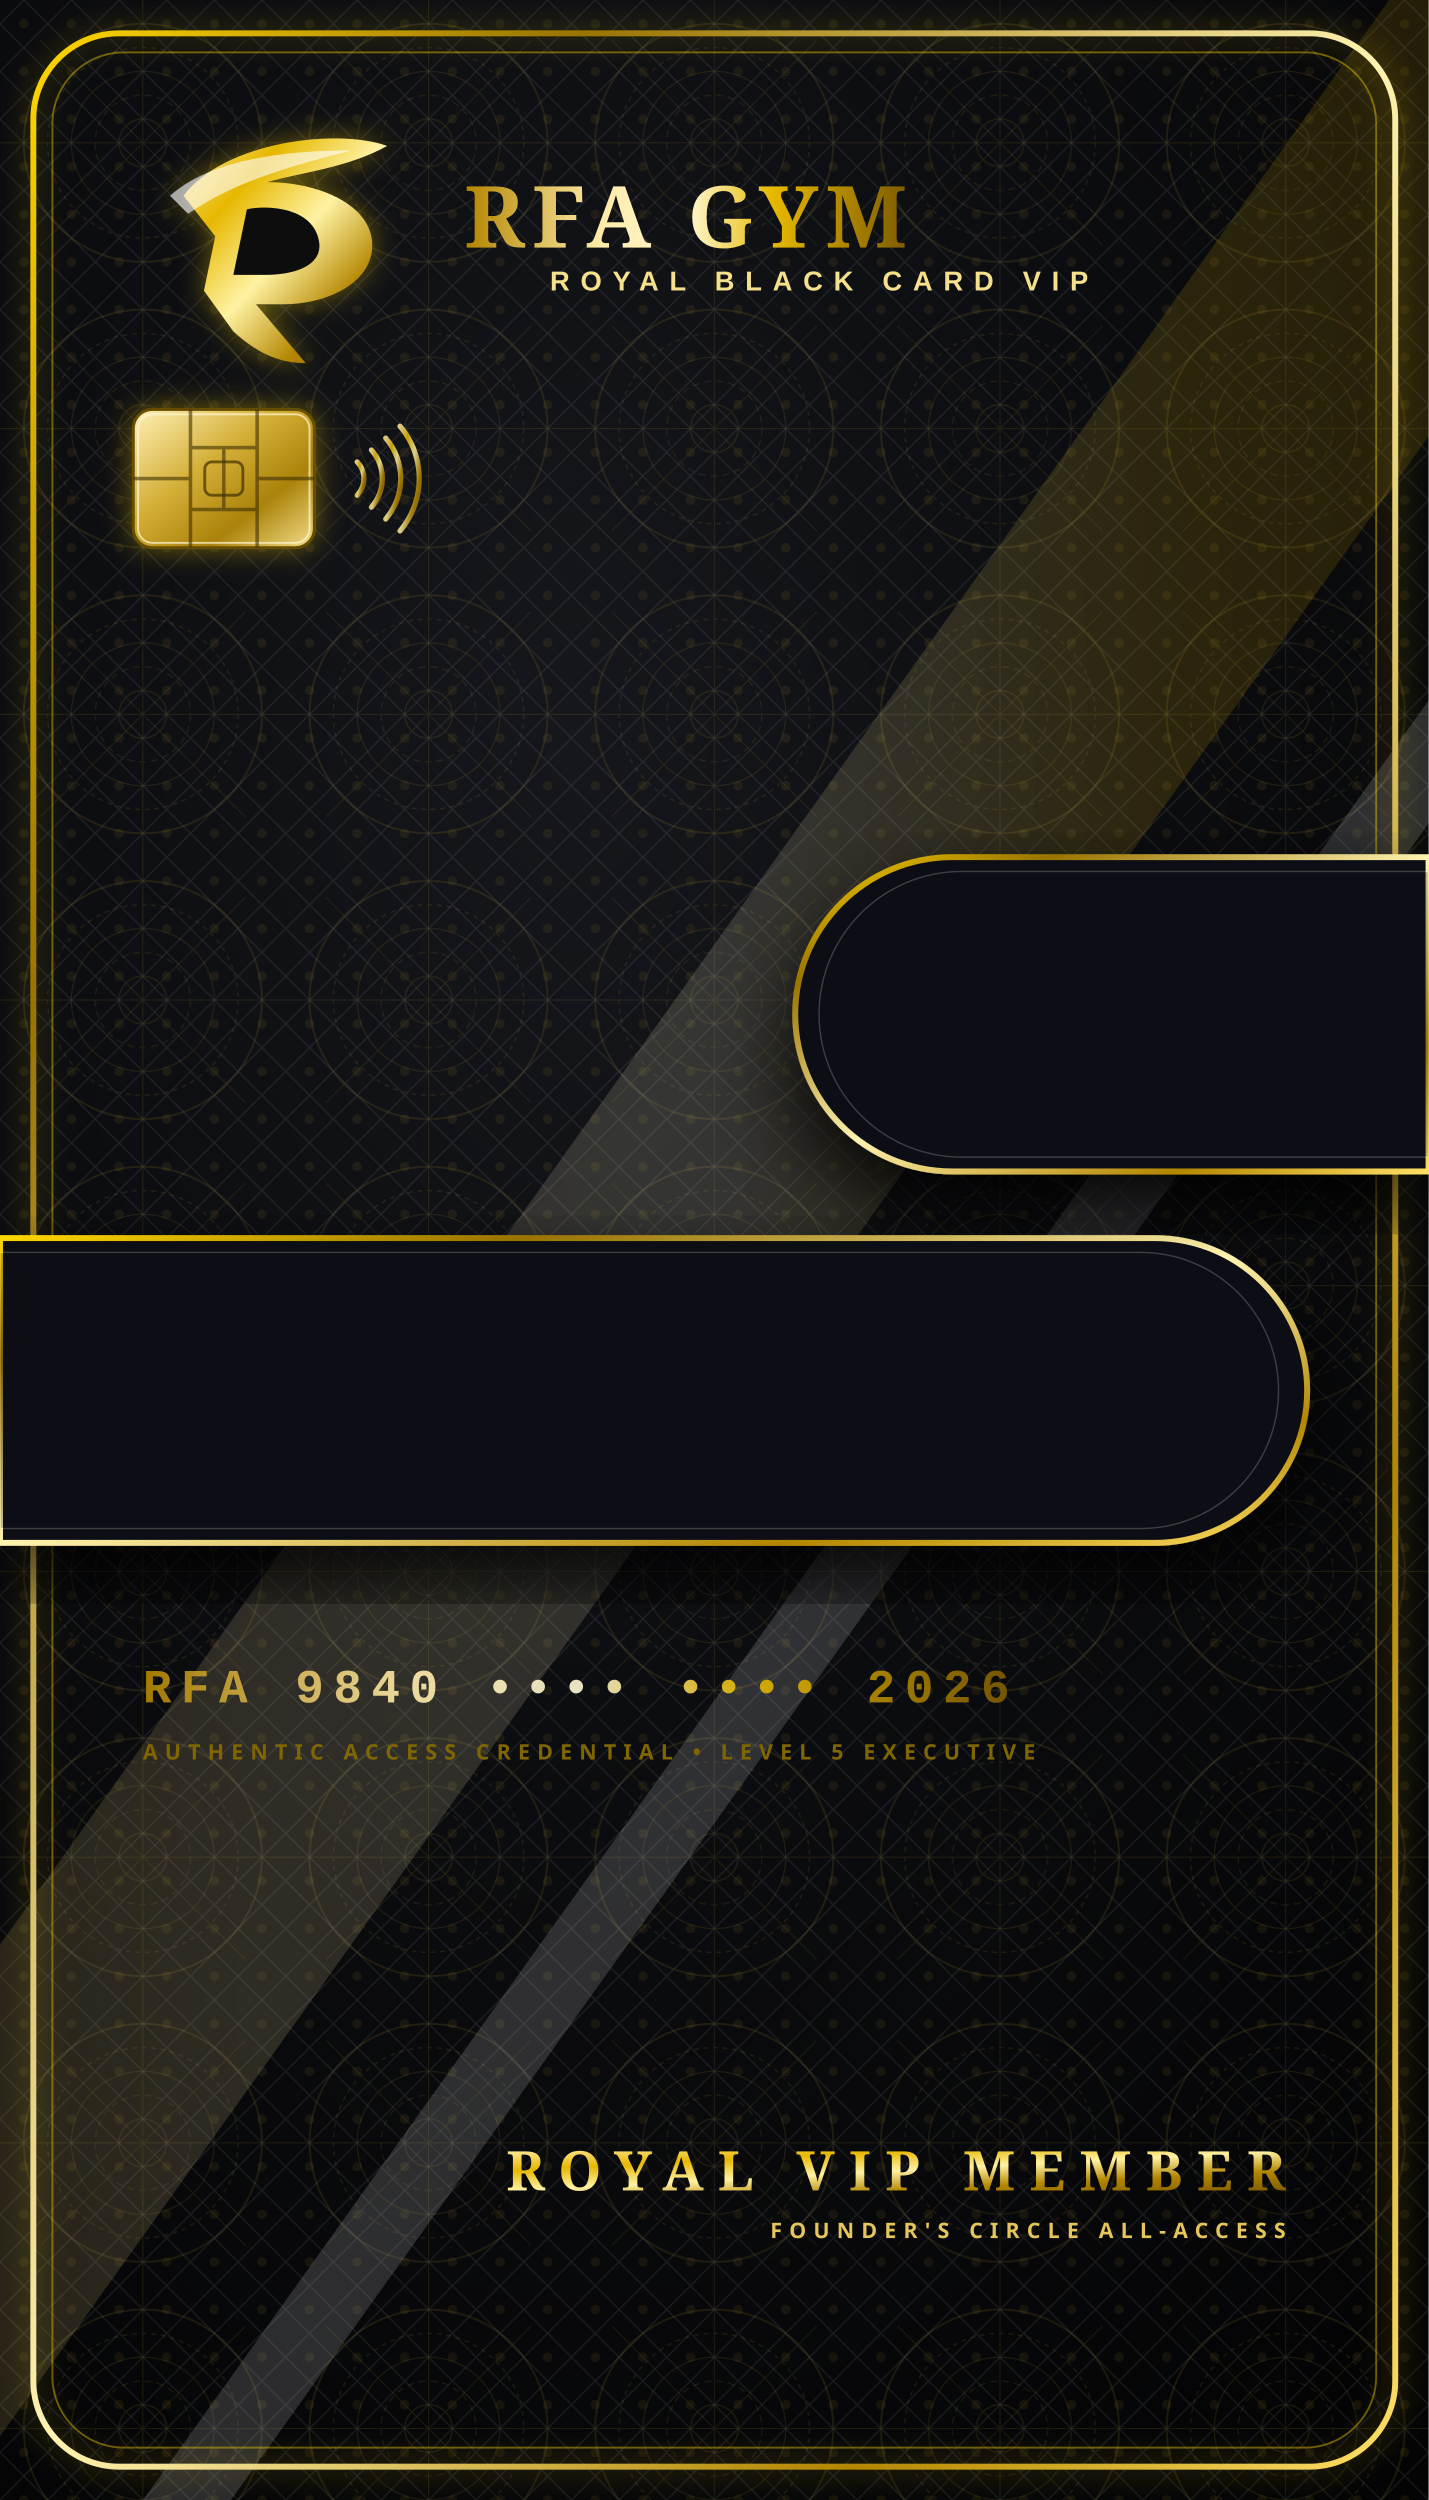
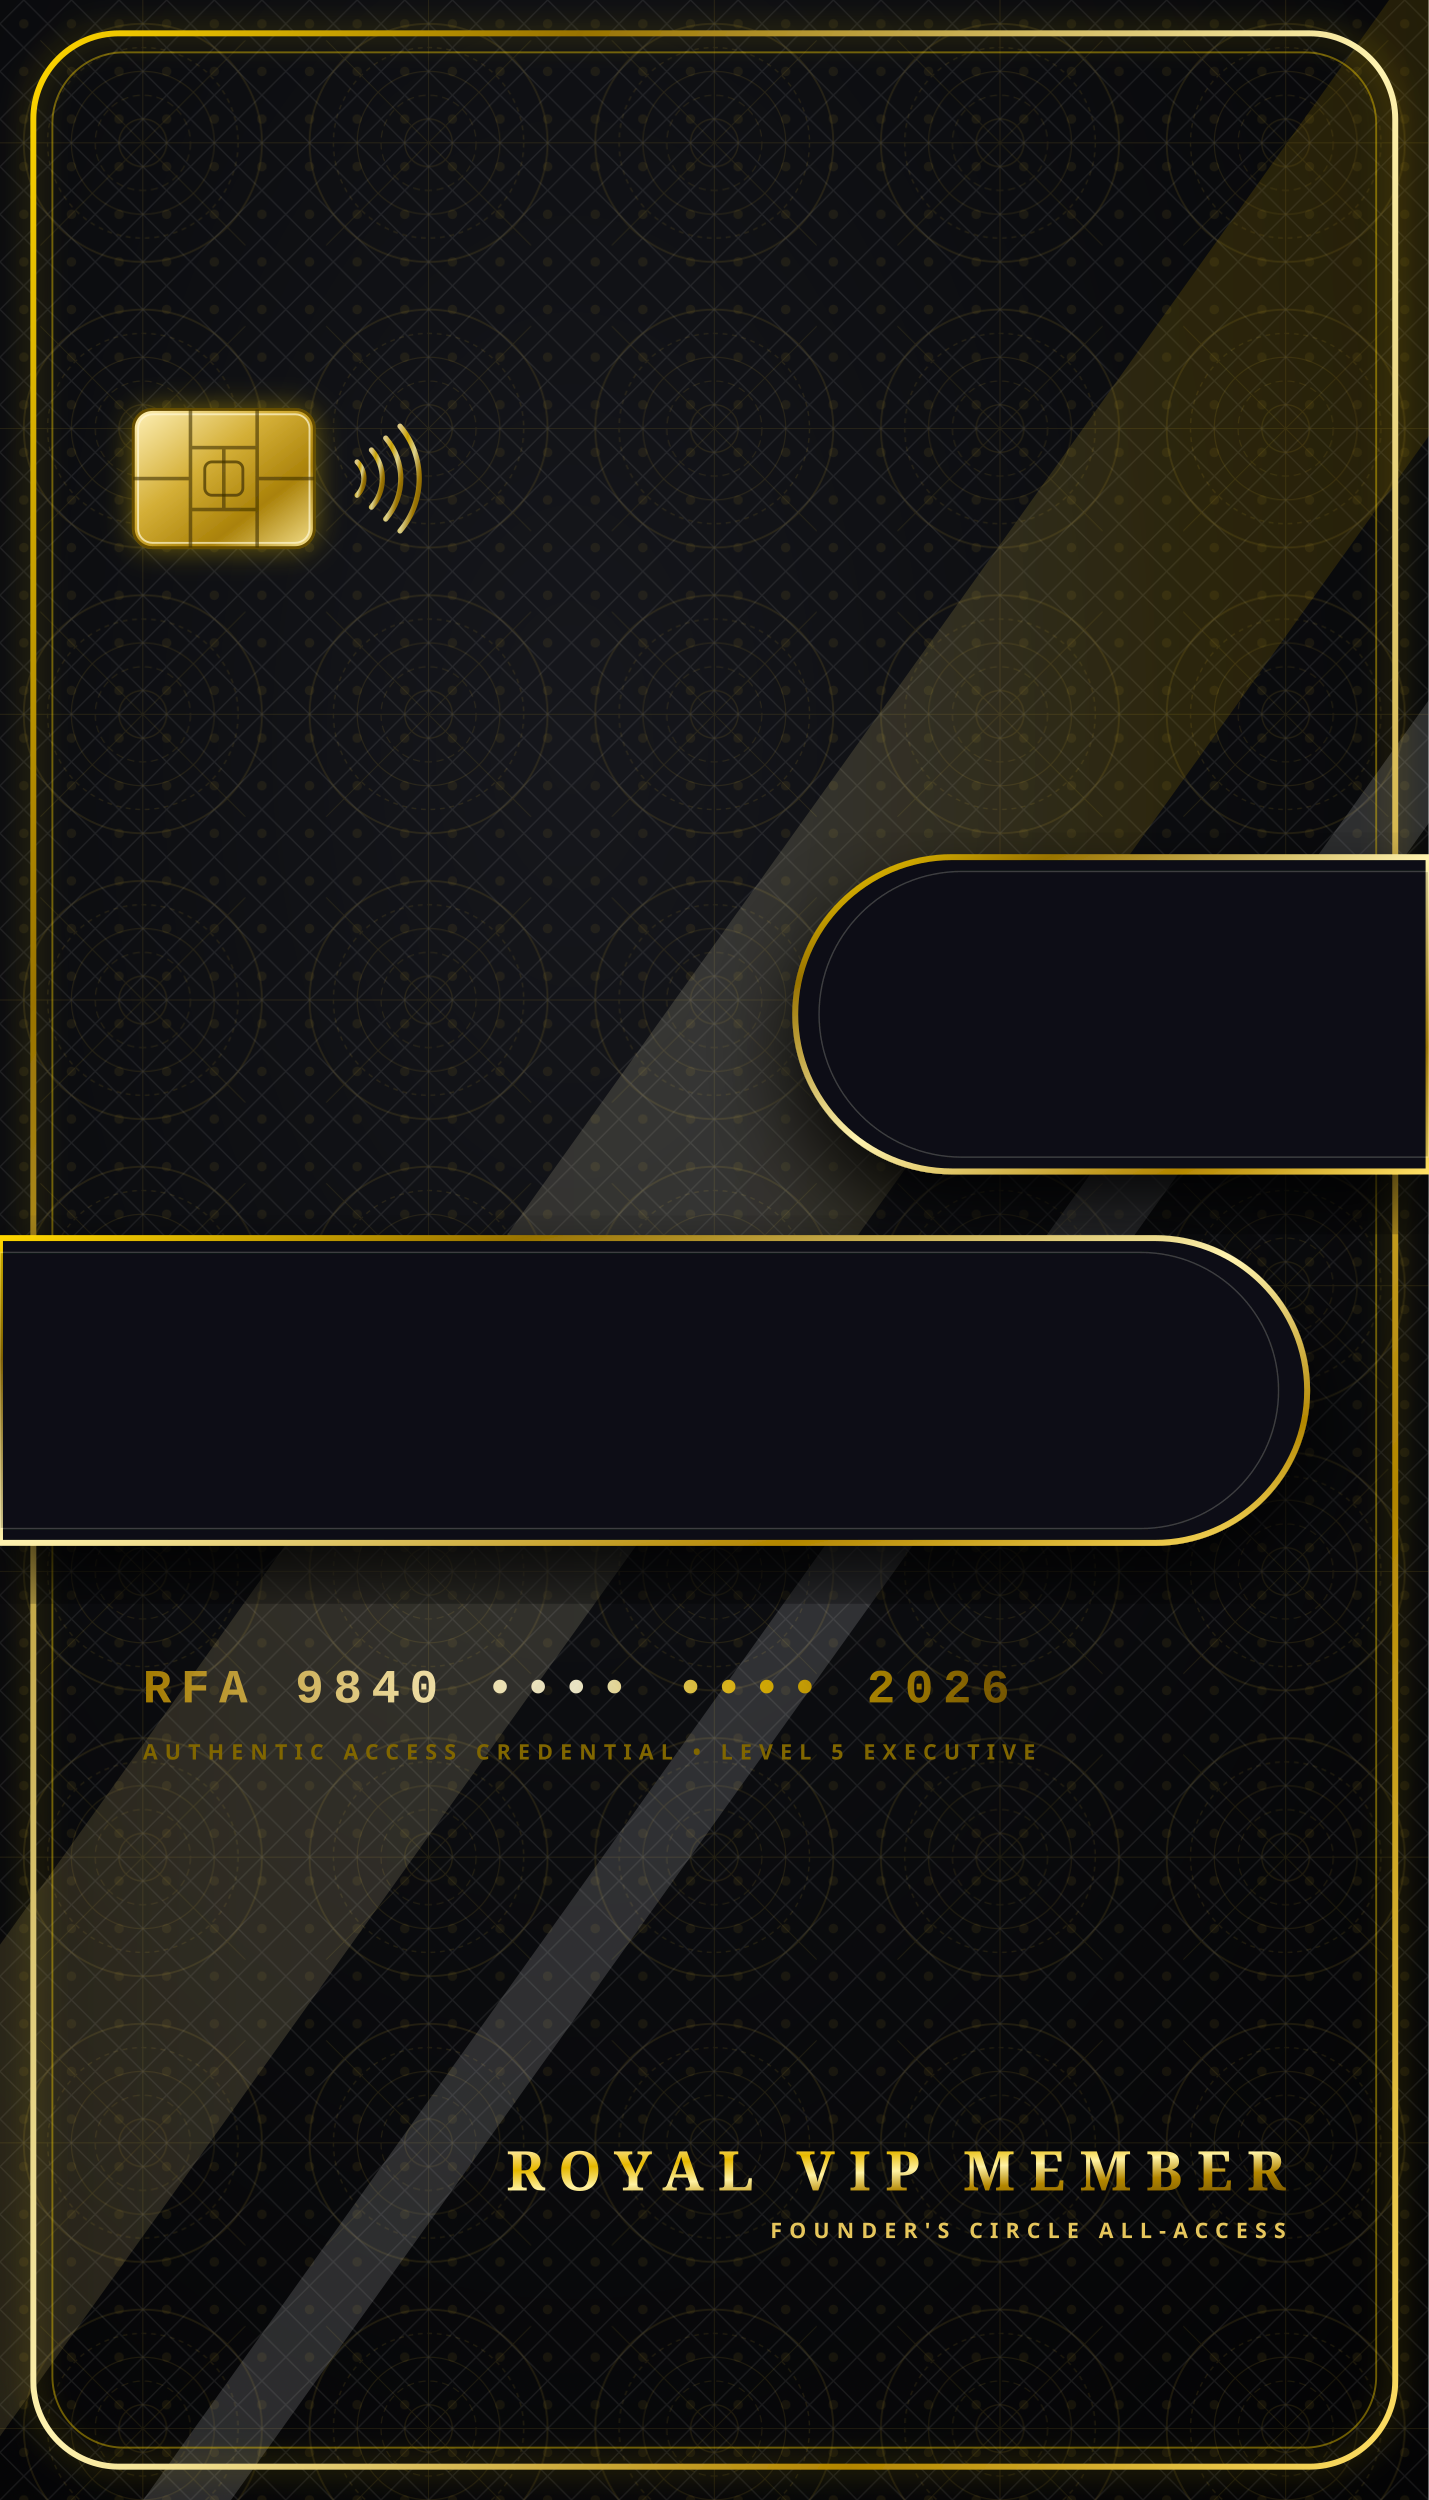
<svg xmlns="http://www.w3.org/2000/svg" viewBox="0 0 600 1050" width="100%" height="100%">
  <defs>
    <radialGradient id="obsidianBg" cx="40%" cy="30%" r="85%">
      <stop offset="0%" stop-color="#16171c" />
      <stop offset="45%" stop-color="#0c0d10" />
      <stop offset="100%" stop-color="#040405" />
    </radialGradient>
    <linearGradient id="gold24k" x1="0%" y1="0%" x2="100%" y2="100%">
      <stop offset="0%" stop-color="#ffe899" />
      <stop offset="25%" stop-color="#e6b800" />
      <stop offset="50%" stop-color="#fff2a3" />
      <stop offset="75%" stop-color="#b38600" />
      <stop offset="100%" stop-color="#805d00" />
    </linearGradient>
    <linearGradient id="goldSheenH" x1="0%" y1="50%" x2="100%" y2="50%">
      <stop offset="0%" stop-color="#b38600" />
      <stop offset="30%" stop-color="#ffeaa7" />
      <stop offset="50%" stop-color="#fff9d6" />
      <stop offset="70%" stop-color="#e6b800" />
      <stop offset="100%" stop-color="#805d00" />
    </linearGradient>
    <linearGradient id="goldRimGrad" x1="0%" y1="0%" x2="100%" y2="100%">
      <stop offset="0%" stop-color="#ffd700" />
      <stop offset="20%" stop-color="#997300" />
      <stop offset="50%" stop-color="#fff3b0" />
      <stop offset="80%" stop-color="#b38600" />
      <stop offset="100%" stop-color="#ffe066" />
    </linearGradient>
    <linearGradient id="brushGrad" x1="0%" y1="0%" x2="100%" y2="0%">
      <stop offset="0%" stop-color="#ffffff" stop-opacity="0.03" />
      <stop offset="50%" stop-color="#ffffff" stop-opacity="0.08" />
      <stop offset="100%" stop-color="#ffffff" stop-opacity="0.01" />
    </linearGradient>
    <linearGradient id="chipGrad" x1="0%" y1="0%" x2="100%" y2="100%">
      <stop offset="0%" stop-color="#fff1b8" />
      <stop offset="40%" stop-color="#d4af37" />
      <stop offset="70%" stop-color="#aa820a" />
      <stop offset="100%" stop-color="#f5e08c" />
    </linearGradient>
    <pattern id="guillochePattern" width="120" height="120" patternUnits="userSpaceOnUse" opacity="0.12">
      <circle cx="60" cy="60" r="50" fill="none" stroke="#d4af37" stroke-width="0.8" />
      <circle cx="60" cy="60" r="40" fill="none" stroke="#d4af37" stroke-width="0.6" stroke-dasharray="2,2" />
      <circle cx="60" cy="60" r="30" fill="none" stroke="#d4af37" stroke-width="0.5" />
      <circle cx="60" cy="60" r="20" fill="none" stroke="#d4af37" stroke-width="0.5" stroke-dasharray="3,2" />
      <circle cx="60" cy="60" r="10" fill="none" stroke="#d4af37" stroke-width="0.6" />
      <line x1="60" y1="0" x2="60" y2="120" stroke="#d4af37" stroke-width="0.4" />
      <line x1="0" y1="60" x2="120" y2="60" stroke="#d4af37" stroke-width="0.4" />
      <line x1="17" y1="17" x2="103" y2="103" stroke="#d4af37" stroke-width="0.4" />
      <line x1="103" y1="17" x2="17" y2="103" stroke="#d4af37" stroke-width="0.4" />
    </pattern>
    <pattern id="luxWeave" width="20" height="20" patternUnits="userSpaceOnUse" opacity="0.08">
      <path d="M0 10 L10 0 L20 10 L10 20 Z" fill="none" stroke="#ffffff" stroke-width="0.6" />
      <circle cx="10" cy="10" r="2" fill="#d4af37" />
    </pattern>
    <filter id="goldGlow" x="-30%" y="-30%" width="160%" height="160%">
      <feDropShadow dx="0" dy="0" stdDeviation="6" flood-color="#ffd700" flood-opacity="0.4" />
    </filter>
    <filter id="cardShadow" x="-20%" y="-20%" width="140%" height="140%">
      <feDropShadow dx="0" dy="16" stdDeviation="18" flood-color="#000000" flood-opacity="0.9" />
    </filter>
  </defs>
  <rect width="600" height="1050" fill="url(#obsidianBg)" />
  <rect width="600" height="1050" fill="url(#guillochePattern)" />
  <rect width="600" height="1050" fill="url(#luxWeave)" />
  <g opacity="0.15">
    <line x1="-200" y1="1200" x2="800" y2="-200" stroke="url(#goldSheenH)" stroke-width="120" />
    <line x1="-100" y1="1300" x2="900" y2="-100" stroke="#ffffff" stroke-width="30" />
  </g>
  <rect x="14" y="14" width="572" height="1022" rx="36" fill="none" stroke="url(#goldRimGrad)" stroke-width="2.5" filter="url(#goldGlow)" />
  <rect x="22" y="22" width="556" height="1006" rx="30" fill="none" stroke="#ffd700" stroke-width="0.8" opacity="0.4" />
-   <g transform="translate(60, 48)">
-     <g transform="translate(0, 0) scale(0.95)" filter="url(#goldGlow)">
-       <path d="M 18,36 C 36,12 86,6 108,14 C 90,24 68,26 55,30 C 80,30 105,42 101,62 C 98,76 80,84 62,84 L 50,84 L 72,110 C 62,110 52,107 40,96 L 27,78 L 32,54 Z" fill="url(#gold24k)" />
-       <path d="M 46,42 C 55,40 76,41 78,57 C 79,67 67,71 54,71 L 40,71 Z" fill="#090a0d" />
-       <path d="M 12,36 C 30,20 62,16 92,16 C 65,23 40,30 20,44 Z" fill="#ffffff" opacity="0.6" />
-     </g>
-     <g transform="translate(135, 26)">
-       <text x="0" y="30" font-family="'Plus Jakarta Sans', 'Cinzel', serif, sans-serif" font-weight="900" font-size="36" letter-spacing="3" fill="url(#goldSheenH)">
-         RFA GYM
-       </text>
-       <g transform="translate(0, 48)">
-         <line x1="0" y1="-5" x2="30" y2="-5" stroke="url(#gold24k)" stroke-width="1.5" />
-         <text x="36" y="0" font-family="'Plus Jakarta Sans', Arial, sans-serif" font-weight="800" font-size="11.5" fill="#f5e08c" letter-spacing="4.5">
-           ROYAL BLACK CARD VIP
-         </text>
-         <line x1="228" y1="-5" x2="258" y2="-5" stroke="url(#gold24k)" stroke-width="1.5" />
-       </g>
-     </g>
-   </g>
  <g transform="translate(56, 172)" filter="url(#goldGlow)">
    <rect x="0" y="0" width="76" height="58" rx="8" fill="url(#chipGrad)" stroke="#664d00" stroke-width="1.2" />
    <rect x="2" y="2" width="72" height="54" rx="6" fill="none" stroke="#fff8d6" stroke-width="0.8" opacity="0.7" />
    <path d="M 0 29 L 24 29 M 52 29 L 76 29 M 24 0 L 24 58 M 52 0 L 52 58 M 24 16 L 52 16 M 24 42 L 52 42 M 38 16 L 38 42" stroke="#403000" stroke-width="1.5" fill="none" opacity="0.6" />
    <rect x="30" y="22" width="16" height="14" rx="3" fill="none" stroke="#403000" stroke-width="1.2" opacity="0.7" />
  </g>
  <g transform="translate(150, 184)" stroke="url(#gold24k)" stroke-width="2.2" stroke-linecap="round" fill="none" opacity="0.85">
    <path d="M 0 10 A 10 10 0 0 1 0 24" />
    <path d="M 6 5 A 18 18 0 0 1 6 29" />
    <path d="M 12 0 A 26 26 0 0 1 12 34" />
    <path d="M 18 -5 A 34 34 0 0 1 18 39" />
  </g>
  <g filter="url(#cardShadow)">
    <path d="M 400 360 L 600 360 L 600 492 L 400 492 A 66 66 0 0 1 400 360 Z" fill="#0c0d12" stroke="url(#goldRimGrad)" stroke-width="2.5" />
    <path d="M 404 366 L 600 366 L 600 486 L 404 486 A 60 60 0 0 1 404 366 Z" fill="#14161f" stroke="#ffffff" stroke-width="0.6" opacity="0.2" />
  </g>
  <g filter="url(#cardShadow)">
    <path d="M 0 520 L 485 520 A 64 64 0 0 1 485 648 L 0 648 Z" fill="#0c0d12" stroke="url(#goldRimGrad)" stroke-width="2.5" />
    <path d="M 0 526 L 479 526 A 58 58 0 0 1 479 642 L 0 642 Z" fill="#14161f" stroke="#ffffff" stroke-width="0.6" opacity="0.2" />
  </g>
  <g transform="translate(60, 715)">
    <text x="0" y="0" font-family="'Courier New', monospace, sans-serif" font-weight="800" font-size="20" letter-spacing="4" fill="url(#goldSheenH)" opacity="0.9">
      RFA 9840 •••• •••• 2026
    </text>
    <text x="0" y="24" font-family="'Plus Jakarta Sans', sans-serif" font-weight="700" font-size="9" letter-spacing="3" fill="#806600">
      AUTHENTIC ACCESS CREDENTIAL • LEVEL 5 EXECUTIVE
    </text>
  </g>
  <g transform="translate(540, 920)">
    <text x="0" y="0" text-anchor="end" font-family="'Plus Jakarta Sans', serif, sans-serif" font-weight="900" font-size="23" fill="url(#gold24k)" letter-spacing="6">
      ROYAL VIP MEMBER
    </text>
    <text x="0" y="20" text-anchor="end" font-family="'Plus Jakarta Sans', sans-serif" font-weight="700" font-size="9" fill="#e6c65c" letter-spacing="3">
      FOUNDER'S CIRCLE ALL-ACCESS
    </text>
  </g>
</svg>
